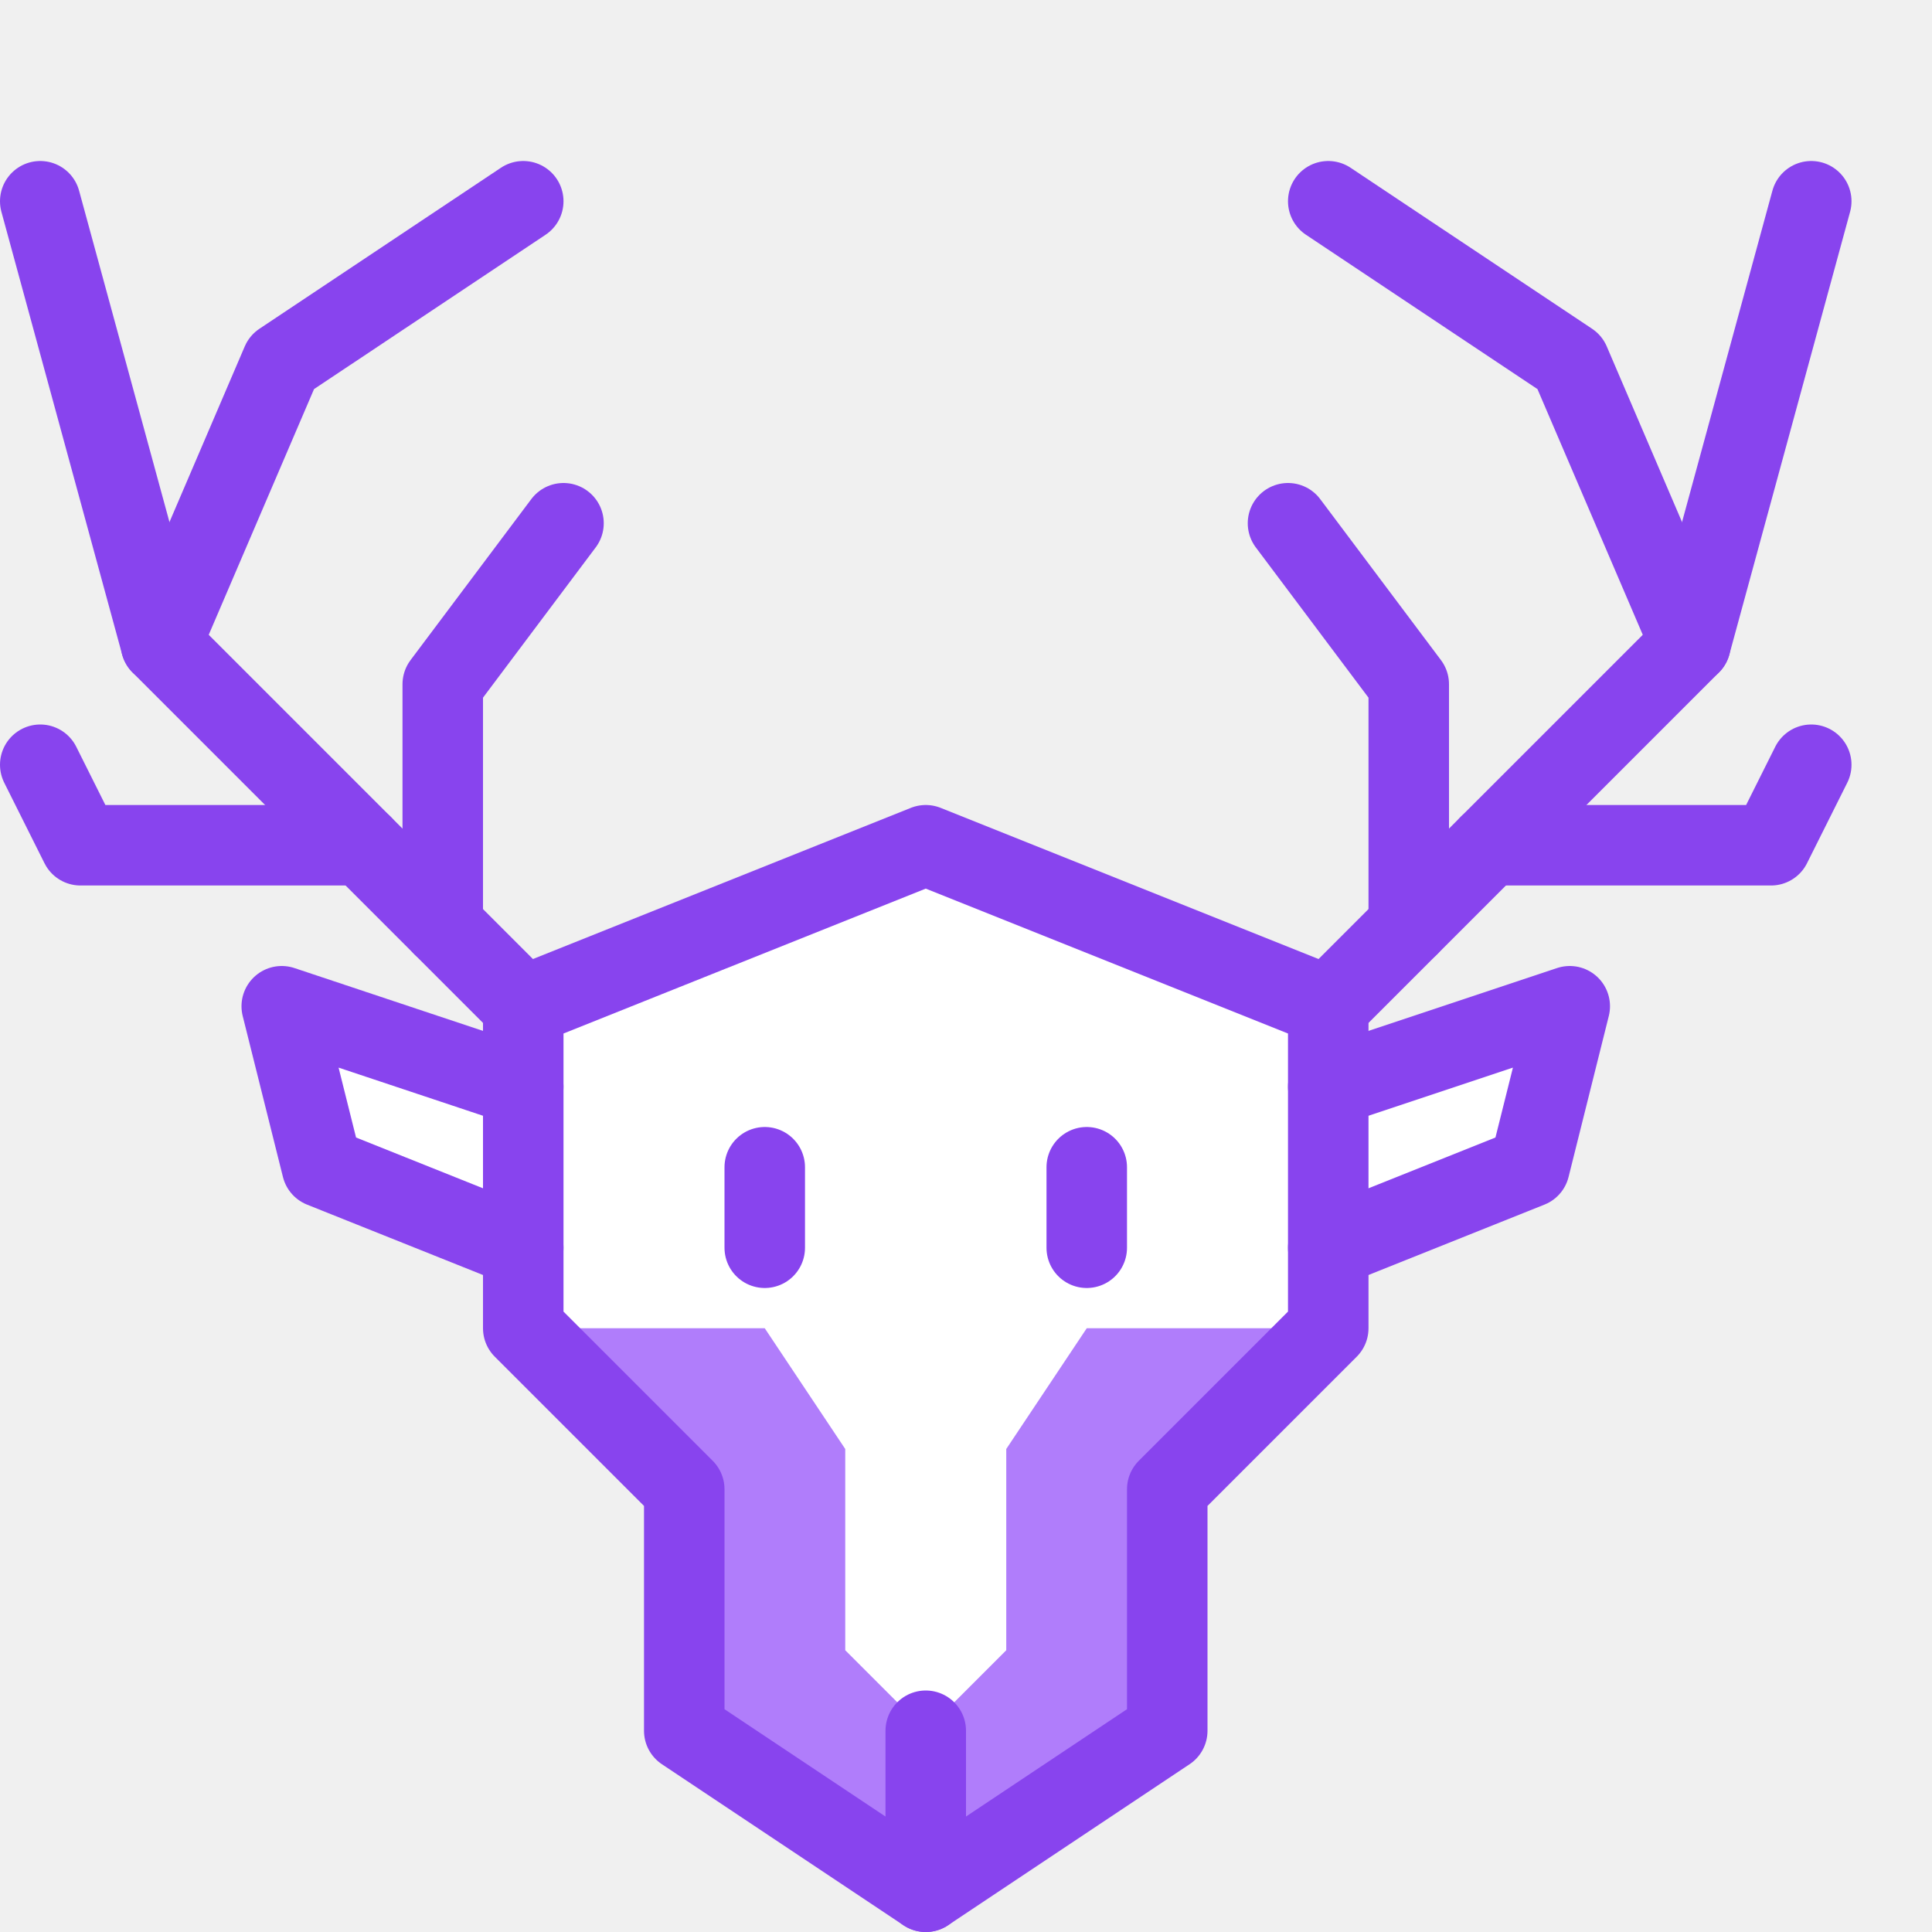
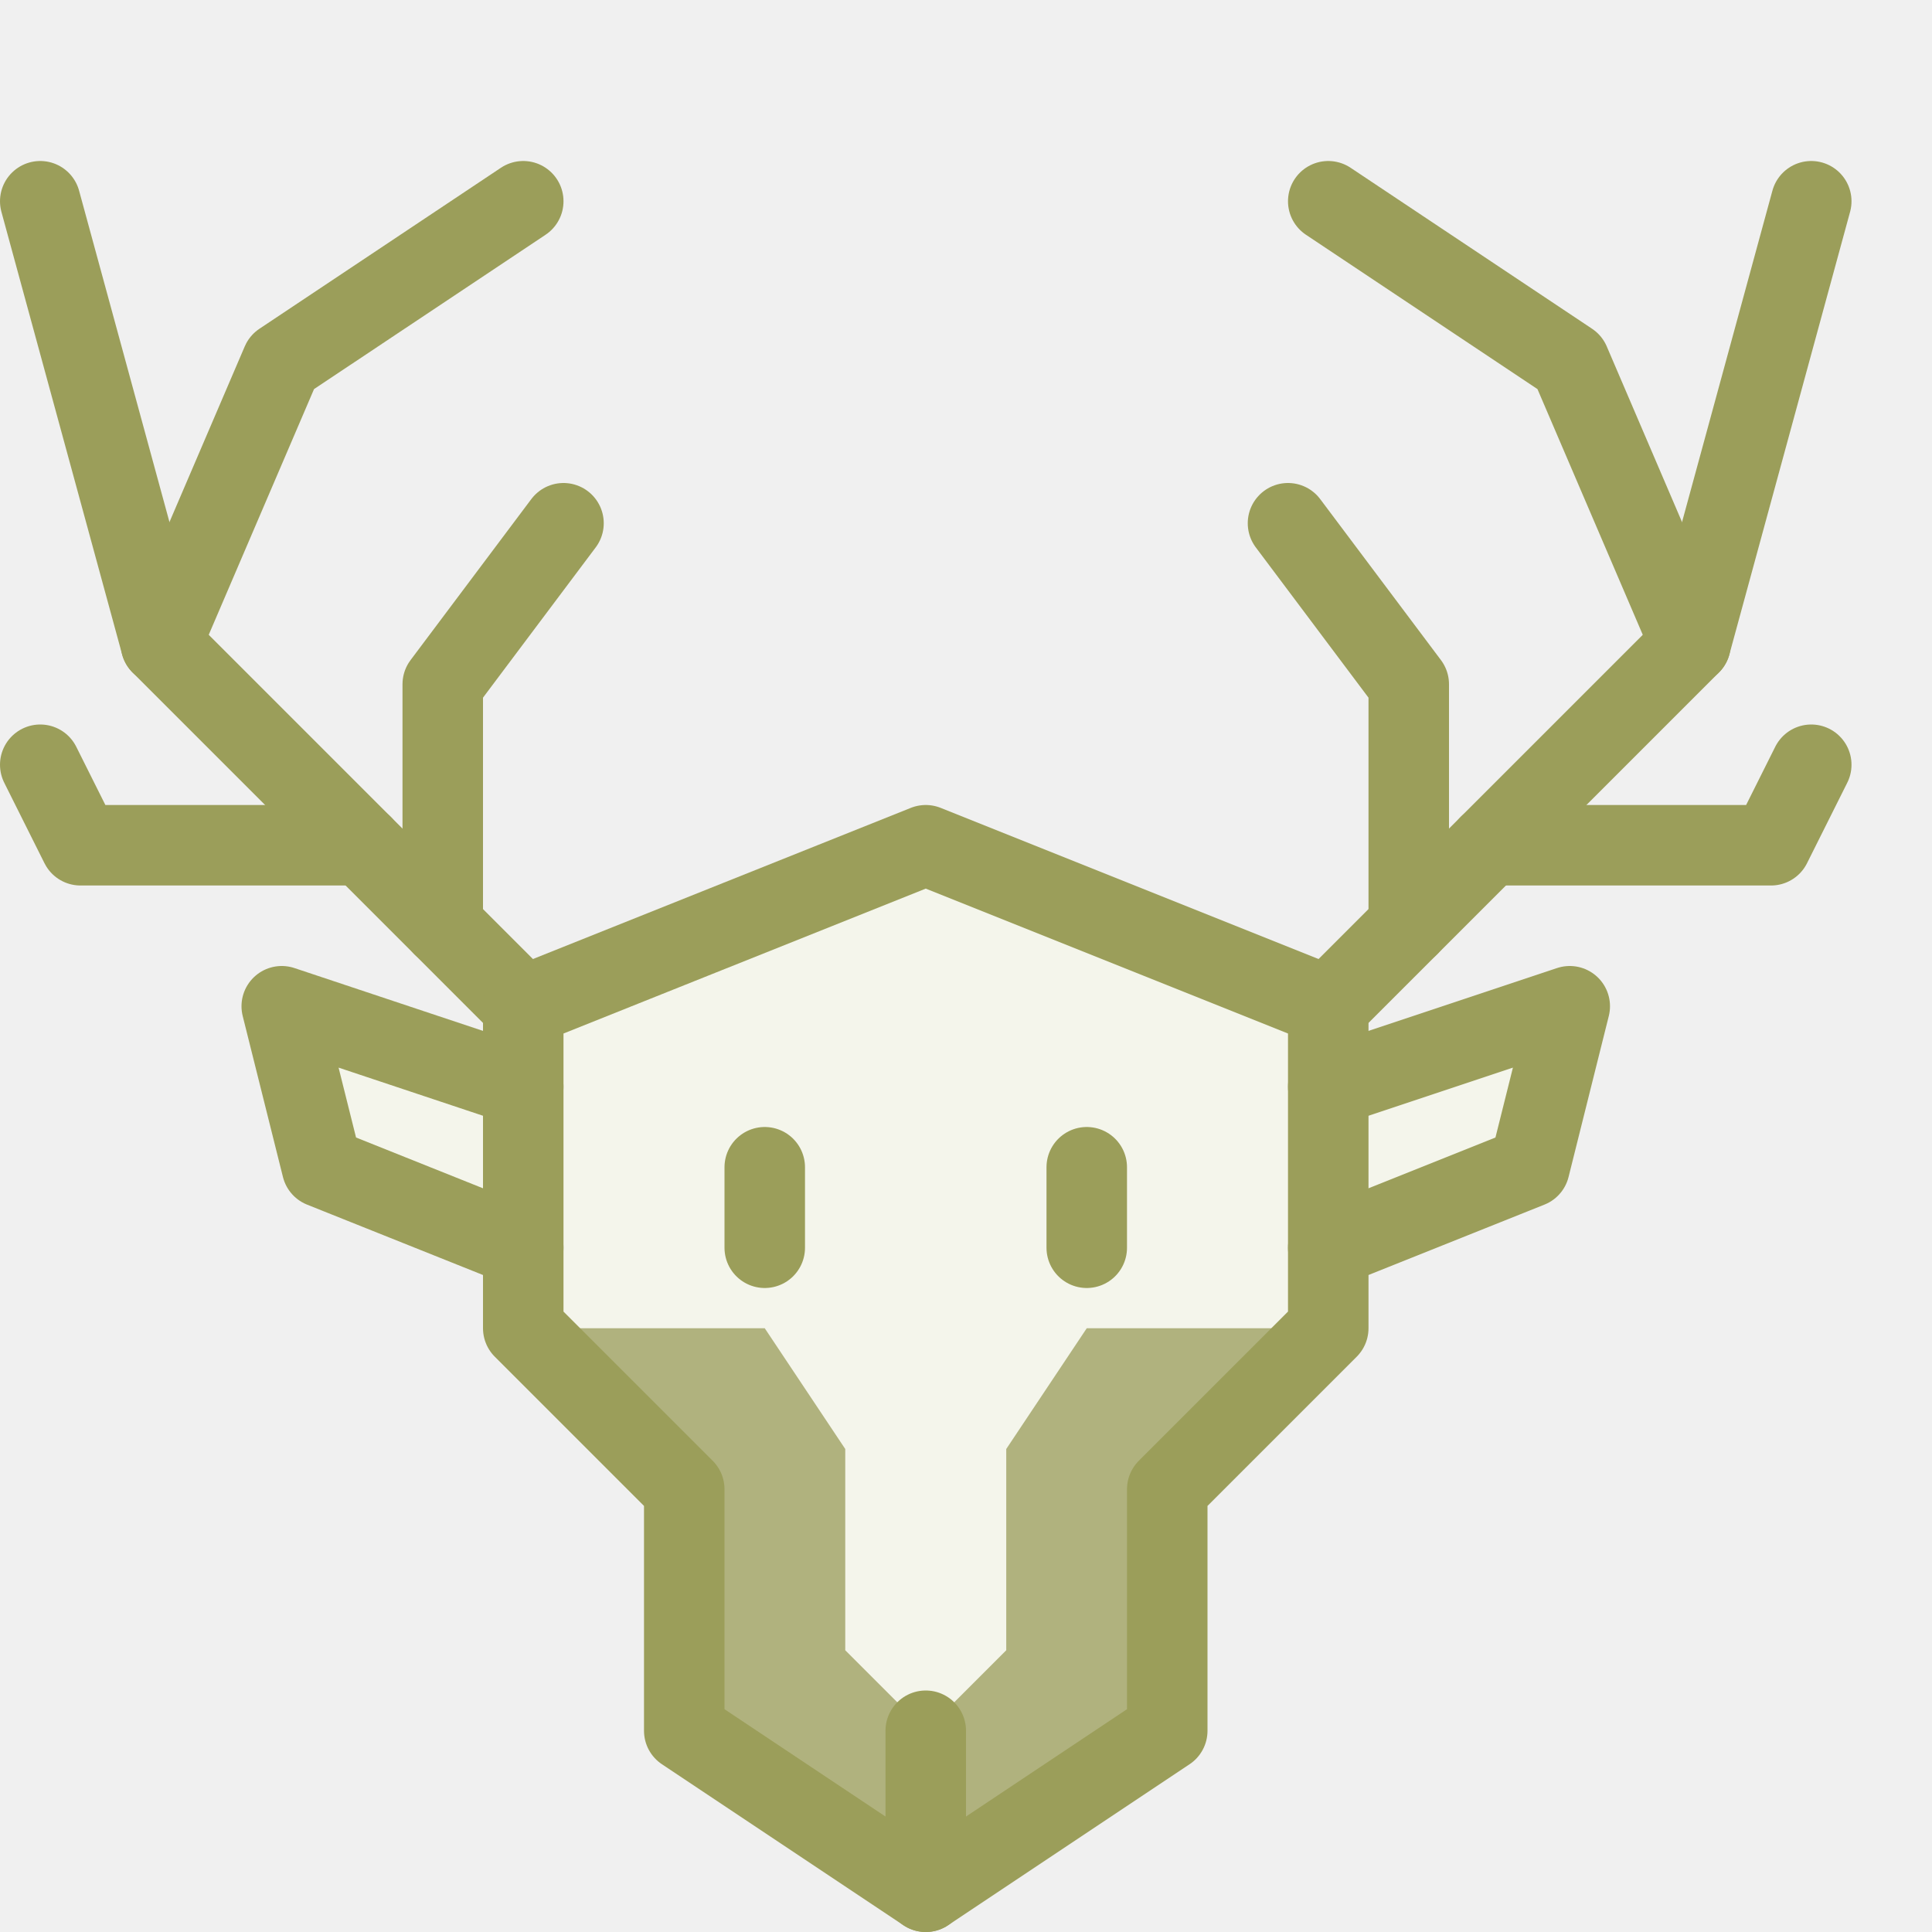
<svg xmlns="http://www.w3.org/2000/svg" version="1.1" x="0px" y="0px" viewBox="0 0 24 24" style="enable-background:new 0 0 24 24;" xml:space="preserve">
  <style type="text/css">
- 	.st0{fill:#FFFFFF;}
- 	.st1{fill:#B07DFB;}
- 	.st2{fill:none;stroke:#8844EE;stroke-linecap:round;stroke-linejoin:round;stroke-miterlimit:10;}
+ 	.st0{fill:#F4F5EB;}
+ 	.st1{fill:#B0B27E;}
+ 	.st2{fill:none;stroke:#9B9E5A;stroke-linecap:round;stroke-linejoin:round;stroke-miterlimit:10;}
	.st3{fill:none;}
</style>
  <g id="Duotone">
    <polygon class="st0" points="16.5,13.5 16.5,12.5 11.5,10.5 6.5,12.5 6.5,13.5 3.5,12.5 4,14.5 6.5,15.5 6.5,16.5 8.5,18.5    8.5,21.5 11.5,23.5 14.5,21.5 14.5,18.5 16.5,16.5 16.5,15.5 19,14.5 19.5,12.5  " />
    <polygon class="st1" points="6.5,16.5 9.5,16.5 10.5,18 10.5,20.5 11.5,21.5 12.5,20.5 12.5,18 13.5,16.5 16.5,16.5 14.5,18.5    14.5,21.5 11.5,23.5 8.5,21.5 8.5,18.5  " />
    <polyline class="st2" points="6.5,12.5 2,8 0.5,2.5  " />
    <polygon class="st2" points="14.5,21.5 11.5,23.5 8.5,21.5 8.5,18.5 6.5,16.5 6.5,12.5 11.5,10.5 16.5,12.5 16.5,16.5 14.5,18.5     " />
    <line class="st2" x1="9.5" y1="14.5" x2="9.5" y2="15.5" />
    <line class="st2" x1="13.5" y1="14.5" x2="13.5" y2="15.5" />
    <line class="st2" x1="11.5" y1="21.5" x2="11.5" y2="23.5" />
    <polyline class="st2" points="6.5,13.5 3.5,12.5 4,14.5 6.5,15.5  " />
    <polyline class="st2" points="16.5,13.5 19.5,12.5 19,14.5 16.5,15.5  " />
    <polyline class="st2" points="5.5,11.5 5.5,8.5 7,6.5  " />
    <polyline class="st2" points="2,8 3.5,4.5 6.5,2.5  " />
    <polyline class="st2" points="4.5,10.5 1,10.5 0.5,9.5  " />
    <polyline class="st2" points="16.5,12.5 21,8 22.5,2.5  " />
    <polyline class="st2" points="17.5,11.5 17.5,8.5 16,6.5  " />
    <polyline class="st2" points="21,8 19.5,4.5 16.5,2.5  " />
    <polyline class="st2" points="18.5,10.5 22,10.5 22.5,9.5  " />
  </g>
  <g id="Frames-24px">
    <rect class="st3" width="24" height="24" />
  </g>
</svg>
